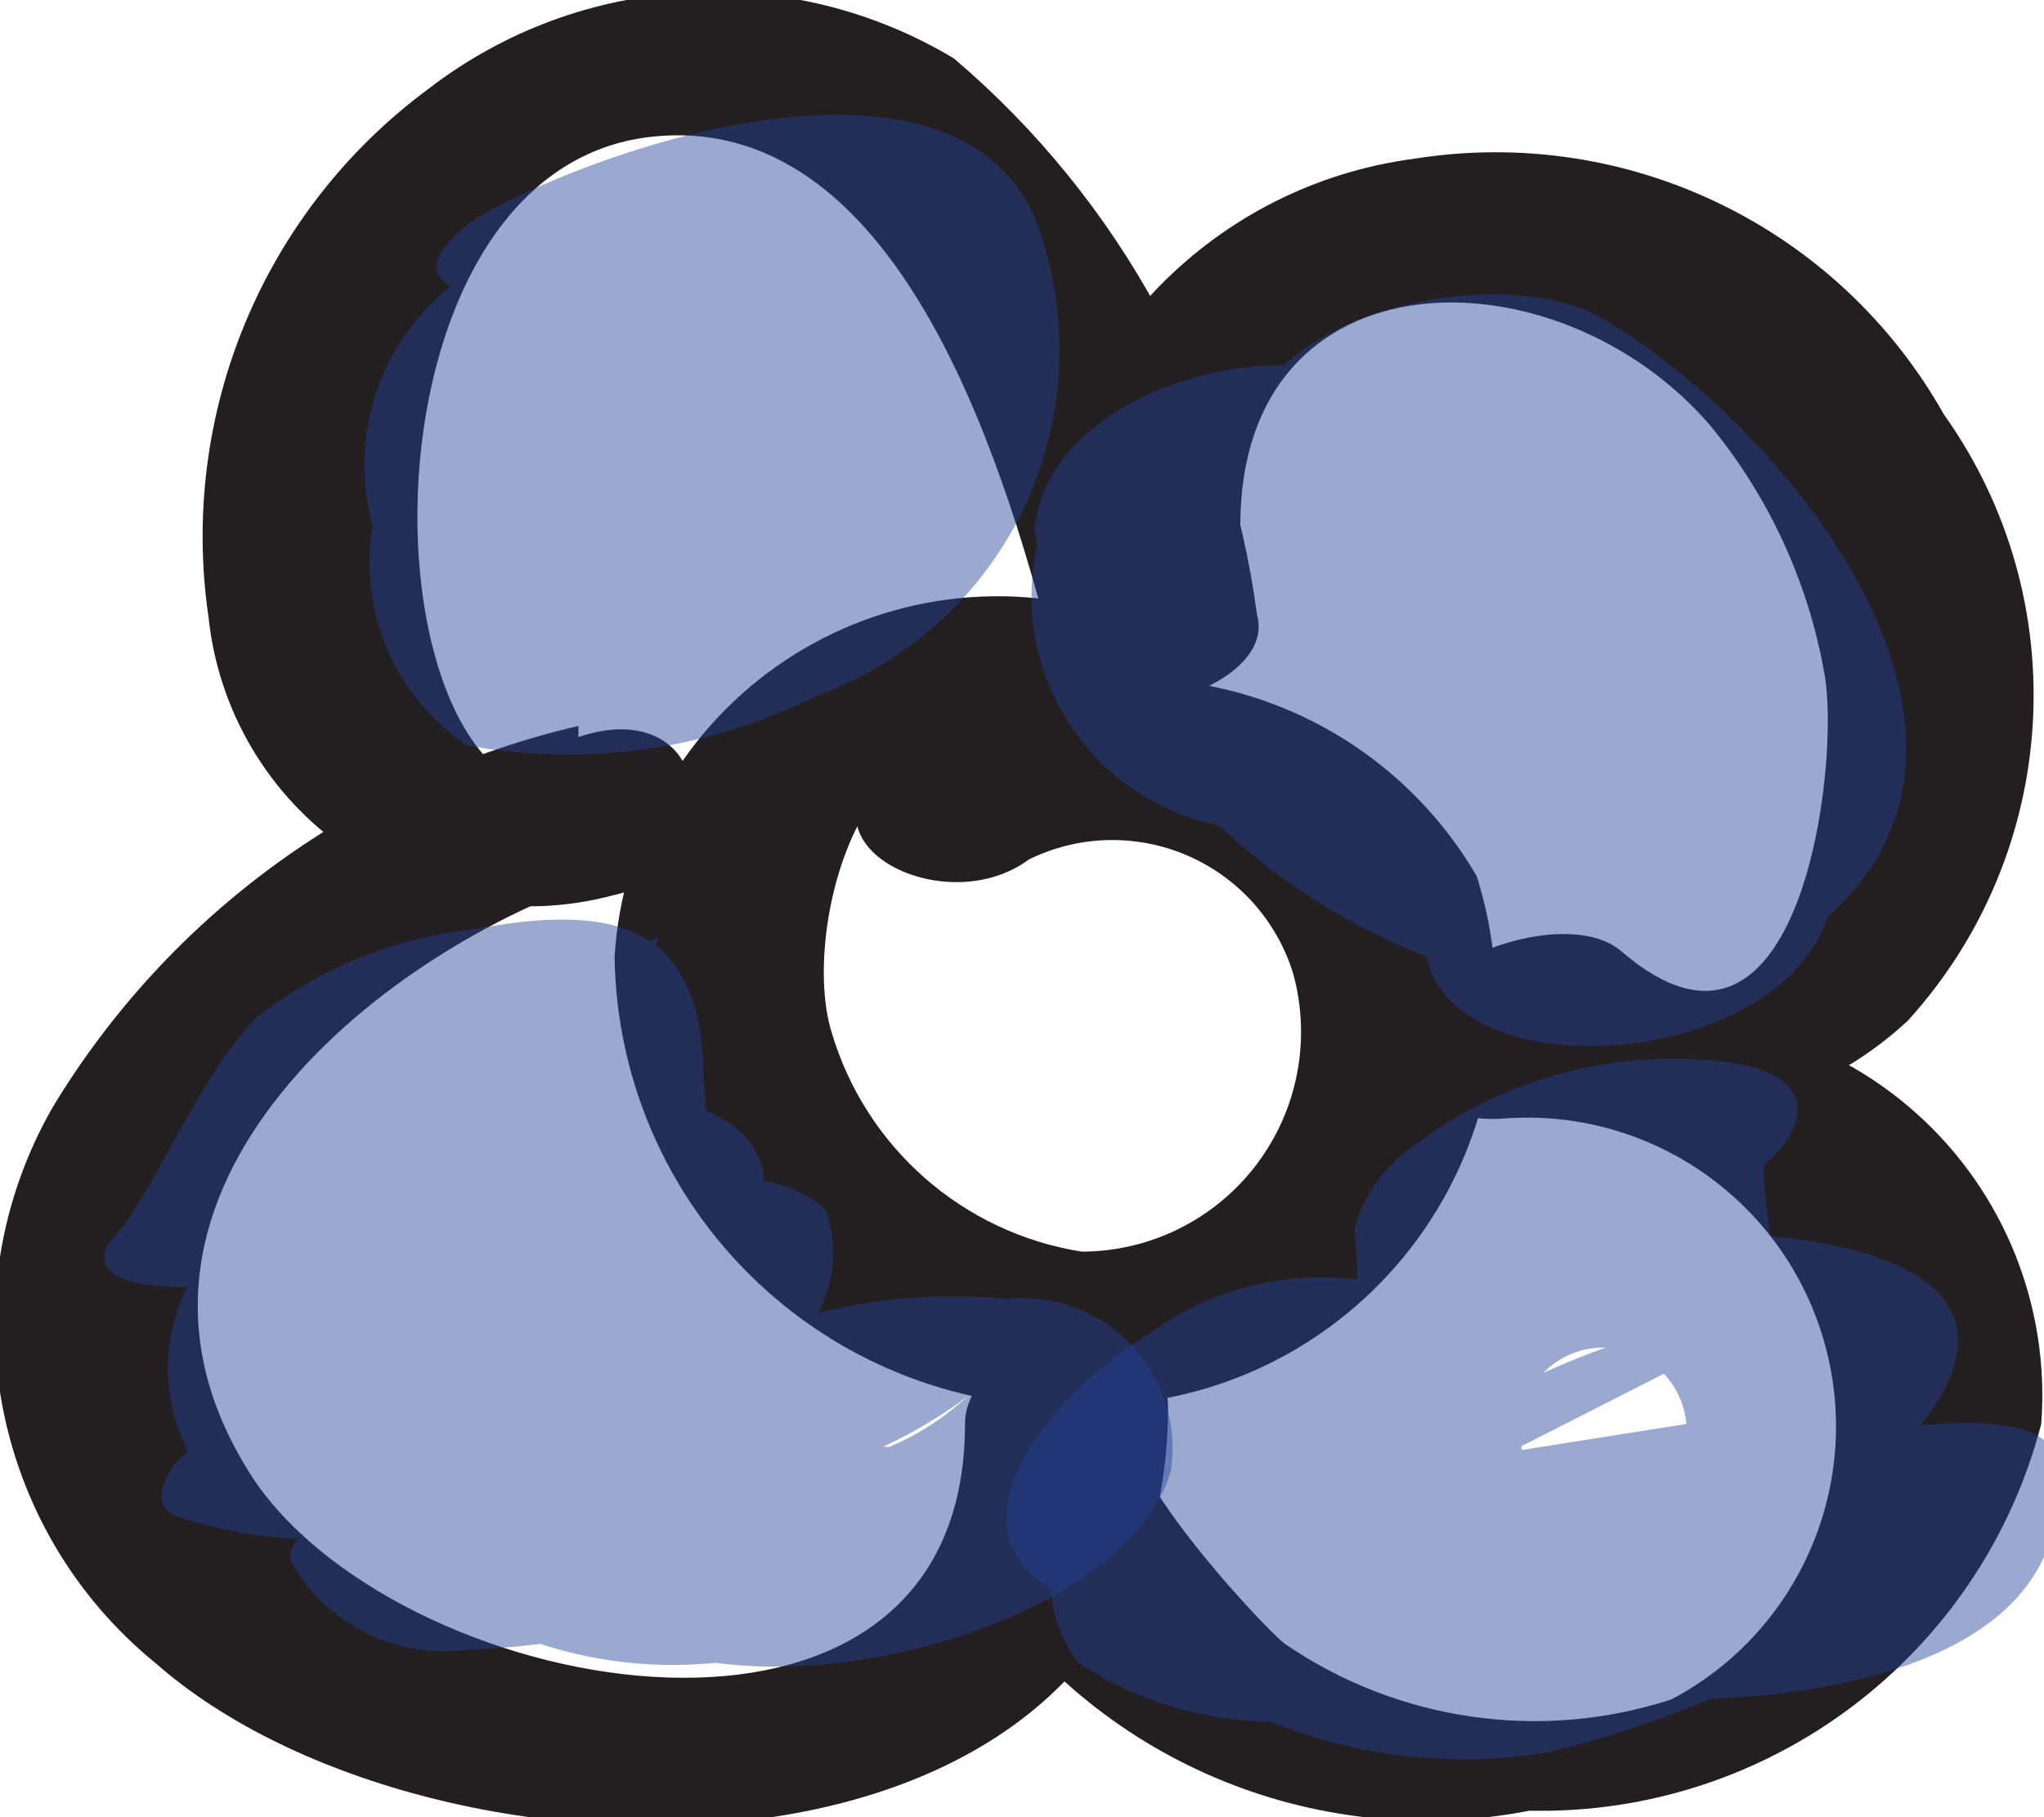
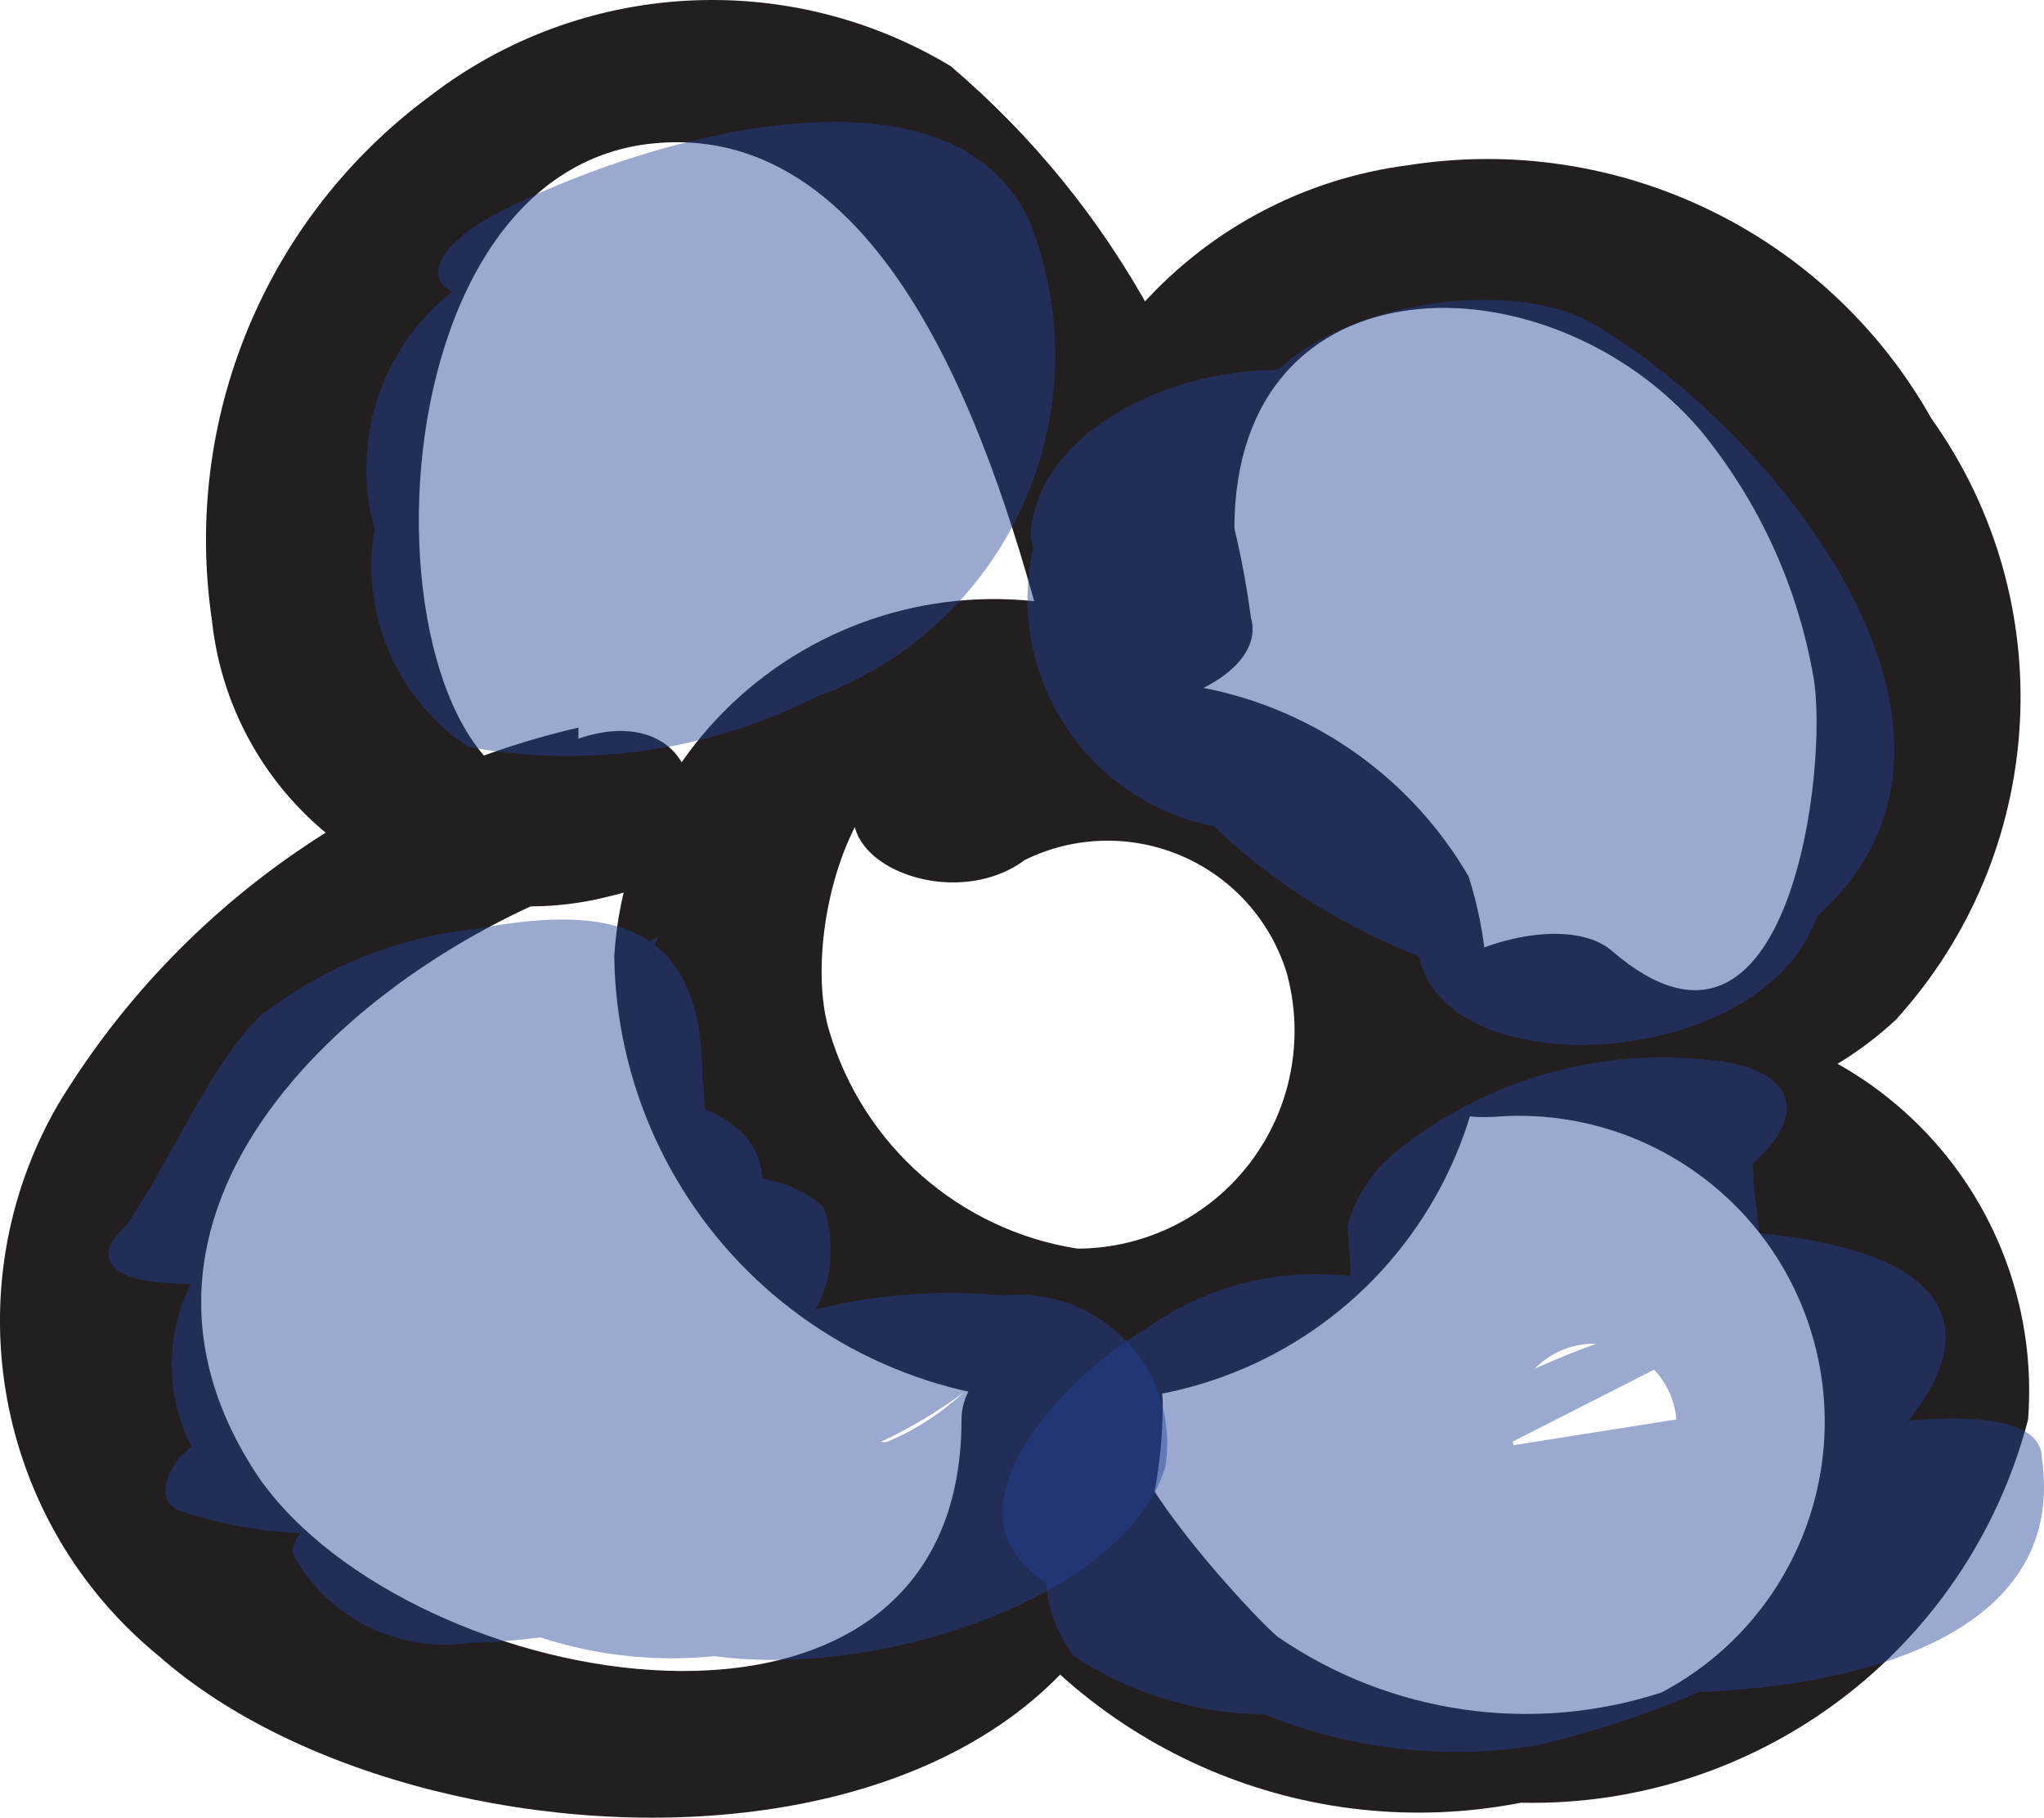
- <svg xmlns="http://www.w3.org/2000/svg" id="Layer_1" data-name="Layer 1" viewBox="0 0 7.35 6.53">
-   <defs>
-     <style>.cls-1{fill:#231f20;}.cls-2{opacity:0.45;}.cls-3{fill:#21409a;}</style>
+ <svg xmlns="http://www.w3.org/2000/svg" id="Layer_1" data-name="Layer 1" viewBox="0 0 100 88.904" version="1.1" width="100" height="88.904">
+   <defs id="defs4">
+     <style id="style2">.cls-1{fill:#231f20;}.cls-2{opacity:0.45;}.cls-3{fill:#21409a;}</style>
  </defs>
-   <path class="cls-1" d="M322.58,42.87a3,3,0,0,0-1.89,1.37,1.57,1.57,0,0,0,.37,2c1,0.88,3.64.91,3.64-.92,0-.38-0.73-0.27-0.73.06,0,1.36-2,1-2.55.21-0.67-1,.41-1.91,1.29-2.19,0.44-.14.31-0.64-0.13-0.49h0Z" transform="translate(-320.5 -40.26)" />
-   <path class="cls-1" d="M324.91,45.16a0.62,0.62,0,0,0-.91.76,1.94,1.94,0,0,0,2,.85,1.86,1.86,0,0,0,1.84-1.39,1.36,1.36,0,0,0-1.61-1.44c-0.22,0-.78.38-0.3,0.34a1.11,1.11,0,0,1,.58,2.09,1.59,1.59,0,0,1-1.39-.2c-0.08-.06-0.71-0.74-0.51-0.82l-0.47,0,0.08,0c0.2,0.11.81-.18,0.68-0.26h0Z" transform="translate(-320.5 -40.26)" />
-   <path class="cls-1" d="M325.66,44a1.31,1.31,0,0,0,1.7-.07,1.74,1.74,0,0,0,.13-2.18,1.85,1.85,0,0,0-1.9-.92,1.57,1.57,0,0,0-1.36,1.39c0,0.35.72,0.22,0.73-.07,0-1,1.14-1,1.69-.36a1.93,1.93,0,0,1,.41.89c0.06,0.31-.08,1.56-0.73,1-0.22-.19-0.9.1-0.67,0.3h0Z" transform="translate(-320.5 -40.26)" />
-   <path class="cls-1" d="M322.6,43.1c-0.8.19-.88-2.25,0.26-2.35,0.9-.08,1.27,1.25,1.44,1.91,0.07,0.28.8,0.09,0.72-.19a3.17,3.17,0,0,0-1.09-2,1.68,1.68,0,0,0-1.89.11,2,2,0,0,0-.79,1.9,1.16,1.16,0,0,0,1.45,1c0.44-.1.33-0.51-0.11-0.41h0Z" transform="translate(-320.5 -40.26)" />
-   <path class="cls-1" d="M324.54,42.48a1.38,1.38,0,0,0-1.83,1.22,1.64,1.64,0,0,0,1.8,1.61,1.46,1.46,0,0,0,1.3-1.9,1.43,1.43,0,0,0-2.1-.42c-0.39.29,0.18,0.59,0.49,0.36a0.68,0.68,0,0,1,.95.41,0.79,0.79,0,0,1-.76,1,1.12,1.12,0,0,1-.9-0.79c-0.11-.36.11-1.2,0.63-1,0.32,0.14.84-.32,0.41-0.51h0Z" transform="translate(-320.5 -40.26)" />
-   <g class="cls-2">
-     <path class="cls-3" d="M321.55,45.88a0.63,0.63,0,0,0,.64.31c0.23,0,1.23-.12,1.19-0.49a0.86,0.86,0,0,0-.55-0.73,1.37,1.37,0,0,0-.93.09c-0.09,0-.63.25-0.43,0.41,0.48,0.37,2.26-.07,2-0.86a0.43,0.43,0,0,0-.41-0.09,3.24,3.24,0,0,0-1.32.4c-0.4.22,0,.32,0.24,0.31a1.46,1.46,0,0,0,1.24-.56c0.16-.44-0.39-0.5-0.69-0.48a1.8,1.8,0,0,0-1.28.58,0.65,0.65,0,0,0,.23,1,1.58,1.58,0,0,0,1.25-.34l0,0a0.15,0.15,0,0,0,.07-0.14c-0.35-.45-1.34-0.09-1.67.23,0,0-.11.14,0,0.19a1.59,1.59,0,0,0,1.51-.27,1.73,1.73,0,0,0,.39-1.3c0-.57-0.34-0.63-0.82-0.54a1.54,1.54,0,0,0-.79.32c-0.22.23-.34,0.59-0.55,0.85l1.37-.19,0,0-0.69.25h-0.36a1.2,1.2,0,0,1,.41.67,1.54,1.54,0,0,0,2.17.49,0.43,0.43,0,0,0,.31-0.29,0.19,0.19,0,0,0-.1-0.19,1.27,1.27,0,0,0-.93.09l-0.06,0c-0.05,0-.57.22-0.47,0.35,0.39,0.59,2,.24,2.19-0.4a0.54,0.54,0,0,0-.59-0.62,2,2,0,0,0-1.48.46c-0.24.22,0.22,0.24,0.34,0.23a1.71,1.71,0,0,0,1-.34c-0.54.49-1,0-.67,0.45v0.12q1.11,0.07.7-.29l-0.47.35,0.06,0-0.93.09V46l0.31-.29-0.11.05,1-.19a1.28,1.28,0,0,1-.86-0.68,1.25,1.25,0,0,0-.41-0.66,1.61,1.61,0,0,0-1.71.5c-0.11.21,0.43,0.15,0.49,0.15a1.52,1.52,0,0,0,.88-0.33,4.56,4.56,0,0,0,.61-0.92l-1,.42h0.09l-0.37,0a1.52,1.52,0,0,1-.15,1.45l0.79-.32-0.09,0,0.55,0-0.08,0,0,0.19,0.06-.06-0.79.32,0.09,0h-0.46l0.09,0-0.13-.08,0.05,0.07,0.07-.14,0,0,1.25-.34a0.42,0.42,0,0,1-.09-0.33c0-.22.18-0.34-0.12-0.23l-0.72.13c0.08,0,0,.21.09,0.15l0.87-.27h-0.09L322.86,45l-0.42.14L322,45a0.14,0.14,0,0,1,0,.15q-0.15.48,0.8-.18l-1.37.49a0.7,0.7,0,0,1,.46.63l1.19-.49L323,45.49c-0.21-.35-1.56.19-1.45,0.39h0Z" transform="translate(-320.5 -40.26)" />
-   </g>
-   <g class="cls-2">
-     <path class="cls-3" d="M325.88,45.24a0.37,0.37,0,0,0-.09-0.24,1.05,1.05,0,0,0-1.15.05c-0.34.2-.88,0.79-0.18,1,0.44,0.1,1.46-.14,1.41-0.72s-1.25.09-1.39,0.22a0.48,0.48,0,0,0-.1.69,1.28,1.28,0,0,0,.69.21,1.84,1.84,0,0,0,1,.11,3.87,3.87,0,0,0,1-.4l-0.89.19c0.53,0.07,1.83,0,1.71-.83,0-.2-0.49-0.14-0.6-0.12a0.78,0.78,0,0,1-.43-0.11l-0.25.4a2,2,0,0,0,.52-0.4l-1.39.22c0.13,0.61,1.44.18,1.67-.13,0.55-.71-0.79-0.73-1.15-0.66l0.6,0.2c0.05-.13-0.06-0.47,0-0.54l-1.12.36h0.08a1.51,1.51,0,0,0,1-.27c0.22-.18.19-0.35-0.1-0.39a1.54,1.54,0,0,0-1.15.31,0.52,0.52,0,0,0-.2.29,2.33,2.33,0,0,1,0,.47c-0.11.27,0.51,0.22,0.6,0.2a0.3,0.3,0,1,1,0,.11l0.59-.3-0.09,0,0.66,0,0,0c-0.09-.43-1.23.05-1.39,0.22l-0.06.06c-0.06,0-.46.29-0.25,0.4A2.41,2.41,0,0,0,327,46l-0.6-.12h0.12l0.73-.2c0.12,0,0,0-.07,0a1.44,1.44,0,0,0-.37,0,1.86,1.86,0,0,0-.74.23c-0.38.22,0.27-.06,0.27,0a0.76,0.76,0,0,0-.2-0.09c-0.16,0-.66,0-0.31-0.29l-1.39.22v0.1l0.06-.17-0.07.08,0.78-.35-0.1,0,0.56,0.06a0.15,0.15,0,0,0-.16-0.09l-1.15.05a0.37,0.37,0,0,1,.09.24c0.07,0.37,1.52,0,1.45-.39h0Z" transform="translate(-320.5 -40.26)" />
-   </g>
-   <g class="cls-2">
-     <path class="cls-3" d="M324.23,42.22a0.84,0.84,0,0,0,.62,1A0.93,0.93,0,0,0,326,42.5l-1.4.37c0.43,0.75,1.77,1.34,2.49.67s-0.19-1.76-.82-2.13c-0.39-.24-1.46,0-1.28.62a3.36,3.36,0,0,0,.3.74,1.51,1.51,0,0,1,.38.65c-0.33.76,1.13,0.78,1.39,0.17s-0.43-1.29-.62-2l-1.28.62a1.76,1.76,0,0,1,.5.42c0.06,0.08.1,0.17,0.16,0.24,0.19,0.24-.18.17,0.32,0l0.57-.1a1.1,1.1,0,0,1-.79-0.54,0.86,0.86,0,0,0-1.4.37v0.08l0.41-.49-0.08,0,0.74-.06q0.17,0.17.1-.07c0.06-.76-1.42-0.56-1.47.11h0Z" transform="translate(-320.5 -40.26)" />
-   </g>
-   <g class="cls-2">
-     <path class="cls-3" d="M323.45,40.93a2.23,2.23,0,0,0-1.26.31,0.82,0.82,0,0,0-.35.91,0.79,0.79,0,0,0,.34.79,2,2,0,0,0,1.26-.18,1.32,1.32,0,0,0,.78-1.72c-0.3-.67-1.53-0.27-2,0-0.22.15-.2,0.27,0.08,0.29a1.85,1.85,0,0,0,1-.27l-0.73.18,0.11,0.1c0,0.1.06,0.19,0.08,0.3a5.09,5.09,0,0,1-.07.75l-0.06.11,0.7-.19a0.9,0.9,0,0,0,0-.26,1.05,1.05,0,0,1,.06-0.91l-0.41.21,0.12,0-0.72.14h0.12a1.82,1.82,0,0,0,1-.27c0.23-.15.2-0.27-0.08-0.29h0Z" transform="translate(-320.5 -40.26)" />
+   <g id="g52" transform="matrix(13.48327,0,0,13.48327,0.25415,0.3966056)">
+     <path transform="translate(-320.5,-40.26)" id="path8" d="m 322.58,42.87 a 3,3 0 0 0 -1.89,1.37 1.57,1.57 0 0 0 0.37,2 c 1,0.88 3.64,0.91 3.64,-0.92 0,-0.38 -0.73,-0.27 -0.73,0.06 0,1.36 -2,1 -2.55,0.21 -0.67,-1 0.41,-1.91 1.29,-2.19 0.44,-0.14 0.31,-0.64 -0.13,-0.49 v 0 z" class="cls-1" style="fill:#231f20" />
+     <path transform="translate(-320.5,-40.26)" id="path10" d="m 324.91,45.16 a 0.62,0.62 0 0 0 -0.91,0.76 1.94,1.94 0 0 0 2,0.85 1.86,1.86 0 0 0 1.84,-1.39 1.36,1.36 0 0 0 -1.61,-1.44 c -0.22,0 -0.78,0.38 -0.3,0.34 a 1.11,1.11 0 0 1 0.58,2.09 1.59,1.59 0 0 1 -1.39,-0.2 c -0.08,-0.06 -0.71,-0.74 -0.51,-0.82 h -0.47 0.08 c 0.2,0.11 0.81,-0.18 0.68,-0.26 v 0 z" class="cls-1" style="fill:#231f20" />
+     <path transform="translate(-320.5,-40.26)" id="path12" d="m 325.66,44 a 1.31,1.31 0 0 0 1.7,-0.07 1.74,1.74 0 0 0 0.13,-2.18 1.85,1.85 0 0 0 -1.9,-0.92 1.57,1.57 0 0 0 -1.36,1.39 c 0,0.35 0.72,0.22 0.73,-0.07 0,-1 1.14,-1 1.69,-0.36 a 1.93,1.93 0 0 1 0.41,0.89 c 0.06,0.31 -0.08,1.56 -0.73,1 -0.22,-0.19 -0.9,0.1 -0.67,0.3 v 0 z" class="cls-1" style="fill:#231f20" />
+     <path transform="translate(-320.5,-40.26)" id="path14" d="m 322.6,43.1 c -0.8,0.19 -0.88,-2.25 0.26,-2.35 0.9,-0.08 1.27,1.25 1.44,1.91 0.07,0.28 0.8,0.09 0.72,-0.19 a 3.17,3.17 0 0 0 -1.09,-2 1.68,1.68 0 0 0 -1.89,0.11 2,2 0 0 0 -0.79,1.9 1.16,1.16 0 0 0 1.45,1 c 0.44,-0.1 0.33,-0.51 -0.11,-0.41 v 0 z" class="cls-1" style="fill:#231f20" />
+     <path transform="translate(-320.5,-40.26)" id="path16" d="m 324.54,42.48 a 1.38,1.38 0 0 0 -1.83,1.22 1.64,1.64 0 0 0 1.8,1.61 1.46,1.46 0 0 0 1.3,-1.9 1.43,1.43 0 0 0 -2.1,-0.42 c -0.39,0.29 0.18,0.59 0.49,0.36 a 0.68,0.68 0 0 1 0.95,0.41 0.79,0.79 0 0 1 -0.76,1 1.12,1.12 0 0 1 -0.9,-0.79 c -0.11,-0.36 0.11,-1.2 0.63,-1 0.32,0.14 0.84,-0.32 0.41,-0.51 v 0 z" class="cls-1" style="fill:#231f20" />
+     <g id="g20" class="cls-2" style="opacity:0.45">
+       <path id="path18" transform="translate(-320.5,-40.26)" d="m 321.55,45.88 a 0.63,0.63 0 0 0 0.64,0.31 c 0.23,0 1.23,-0.12 1.19,-0.49 a 0.86,0.86 0 0 0 -0.55,-0.73 1.37,1.37 0 0 0 -0.93,0.09 c -0.09,0 -0.63,0.25 -0.43,0.41 0.48,0.37 2.26,-0.07 2,-0.86 a 0.43,0.43 0 0 0 -0.41,-0.09 3.24,3.24 0 0 0 -1.32,0.4 c -0.4,0.22 0,0.32 0.24,0.31 a 1.46,1.46 0 0 0 1.24,-0.56 c 0.16,-0.44 -0.39,-0.5 -0.69,-0.48 a 1.8,1.8 0 0 0 -1.28,0.58 0.65,0.65 0 0 0 0.23,1 1.58,1.58 0 0 0 1.25,-0.34 v 0 a 0.15,0.15 0 0 0 0.07,-0.14 c -0.35,-0.45 -1.34,-0.09 -1.67,0.23 0,0 -0.11,0.14 0,0.19 a 1.59,1.59 0 0 0 1.51,-0.27 1.73,1.73 0 0 0 0.39,-1.3 c 0,-0.57 -0.34,-0.63 -0.82,-0.54 a 1.54,1.54 0 0 0 -0.79,0.32 c -0.22,0.23 -0.34,0.59 -0.55,0.85 l 1.37,-0.19 v 0 l -0.69,0.25 h -0.36 a 1.2,1.2 0 0 1 0.41,0.67 1.54,1.54 0 0 0 2.17,0.49 0.43,0.43 0 0 0 0.31,-0.29 0.19,0.19 0 0 0 -0.1,-0.19 1.27,1.27 0 0 0 -0.93,0.09 h -0.06 c -0.05,0 -0.57,0.22 -0.47,0.35 0.39,0.59 2,0.24 2.19,-0.4 a 0.54,0.54 0 0 0 -0.59,-0.62 2,2 0 0 0 -1.48,0.46 c -0.24,0.22 0.22,0.24 0.34,0.23 a 1.71,1.71 0 0 0 1,-0.34 c -0.54,0.49 -1,0 -0.67,0.45 v 0.12 q 1.11,0.07 0.7,-0.29 l -0.47,0.35 h 0.06 L 322.67,46 v 0 l 0.31,-0.29 -0.11,0.05 1,-0.19 a 1.28,1.28 0 0 1 -0.86,-0.68 1.25,1.25 0 0 0 -0.41,-0.66 1.61,1.61 0 0 0 -1.71,0.5 c -0.11,0.21 0.43,0.15 0.49,0.15 a 1.52,1.52 0 0 0 0.88,-0.33 4.56,4.56 0 0 0 0.61,-0.92 l -1,0.42 h 0.09 -0.37 a 1.52,1.52 0 0 1 -0.15,1.45 l 0.79,-0.32 h -0.09 0.55 -0.08 v 0.19 l 0.06,-0.06 -0.79,0.32 h 0.09 -0.46 0.09 l -0.13,-0.08 0.05,0.07 0.07,-0.14 v 0 l 1.25,-0.34 a 0.42,0.42 0 0 1 -0.09,-0.33 c 0,-0.22 0.18,-0.34 -0.12,-0.23 l -0.72,0.13 c 0.08,0 0,0.21 0.09,0.15 l 0.87,-0.27 h -0.09 L 322.86,45 322.44,45.14 322,45 a 0.14,0.14 0 0 1 0,0.15 q -0.15,0.48 0.8,-0.18 l -1.37,0.49 a 0.7,0.7 0 0 1 0.46,0.63 L 323.08,45.6 323,45.49 c -0.21,-0.35 -1.56,0.19 -1.45,0.39 z" class="cls-3" style="fill:#21409a" />
+     </g>
+     <g id="g24" class="cls-2" style="opacity:0.45">
+       <path id="path22" transform="translate(-320.5,-40.26)" d="m 325.88,45.24 a 0.37,0.37 0 0 0 -0.09,-0.24 1.05,1.05 0 0 0 -1.15,0.05 c -0.34,0.2 -0.88,0.79 -0.18,1 0.44,0.1 1.46,-0.14 1.41,-0.72 -0.05,-0.58 -1.25,0.09 -1.39,0.22 a 0.48,0.48 0 0 0 -0.1,0.69 1.28,1.28 0 0 0 0.69,0.21 1.84,1.84 0 0 0 1,0.11 3.87,3.87 0 0 0 1,-0.4 l -0.89,0.19 c 0.53,0.07 1.83,0 1.71,-0.83 0,-0.2 -0.49,-0.14 -0.6,-0.12 a 0.78,0.78 0 0 1 -0.43,-0.11 l -0.25,0.4 a 2,2 0 0 0 0.52,-0.4 l -1.39,0.22 c 0.13,0.61 1.44,0.18 1.67,-0.13 0.55,-0.71 -0.79,-0.73 -1.15,-0.66 l 0.6,0.2 c 0.05,-0.13 -0.06,-0.47 0,-0.54 l -1.12,0.36 h 0.08 a 1.51,1.51 0 0 0 1,-0.27 c 0.22,-0.18 0.19,-0.35 -0.1,-0.39 a 1.54,1.54 0 0 0 -1.15,0.31 0.52,0.52 0 0 0 -0.2,0.29 2.33,2.33 0 0 1 0,0.47 c -0.11,0.27 0.51,0.22 0.6,0.2 a 0.3,0.3 0 1 1 0,0.11 l 0.59,-0.3 h -0.09 0.66 v 0 c -0.09,-0.43 -1.23,0.05 -1.39,0.22 l -0.06,0.06 c -0.06,0 -0.46,0.29 -0.25,0.4 A 2.41,2.41 0 0 0 327,46 l -0.6,-0.12 h 0.12 l 0.73,-0.2 c 0.12,0 0,0 -0.07,0 a 1.44,1.44 0 0 0 -0.37,0 1.86,1.86 0 0 0 -0.74,0.23 c -0.38,0.22 0.27,-0.06 0.27,0 a 0.76,0.76 0 0 0 -0.2,-0.09 c -0.16,0 -0.66,0 -0.31,-0.29 l -1.39,0.22 v 0.1 l 0.06,-0.17 -0.07,0.08 0.78,-0.35 h -0.1 l 0.56,0.06 a 0.15,0.15 0 0 0 -0.16,-0.09 l -1.15,0.05 a 0.37,0.37 0 0 1 0.09,0.24 c 0.07,0.37 1.52,0 1.45,-0.39 v 0 z" class="cls-3" style="fill:#21409a" />
+     </g>
+     <g id="g28" class="cls-2" style="opacity:0.45">
+       <path id="path26" transform="translate(-320.5,-40.26)" d="m 324.23,42.22 a 0.84,0.84 0 0 0 0.62,1 0.93,0.93 0 0 0 1.15,-0.72 l -1.4,0.37 c 0.43,0.75 1.77,1.34 2.49,0.67 0.72,-0.67 -0.19,-1.76 -0.82,-2.13 -0.39,-0.24 -1.46,0 -1.28,0.62 a 3.36,3.36 0 0 0 0.3,0.74 1.51,1.51 0 0 1 0.38,0.65 c -0.33,0.76 1.13,0.78 1.39,0.17 0.26,-0.61 -0.43,-1.29 -0.62,-2 l -1.28,0.62 a 1.76,1.76 0 0 1 0.5,0.42 c 0.06,0.08 0.1,0.17 0.16,0.24 0.19,0.24 -0.18,0.17 0.32,0 l 0.57,-0.1 a 1.1,1.1 0 0 1 -0.79,-0.54 0.86,0.86 0 0 0 -1.4,0.37 v 0.08 l 0.41,-0.49 h -0.08 l 0.74,-0.06 q 0.17,0.17 0.1,-0.07 c 0.06,-0.76 -1.42,-0.56 -1.47,0.11 v 0 z" class="cls-3" style="fill:#21409a" />
+     </g>
+     <g id="g32" class="cls-2" style="opacity:0.45">
+       <path id="path30" transform="translate(-320.5,-40.26)" d="m 323.45,40.93 a 2.23,2.23 0 0 0 -1.26,0.31 0.82,0.82 0 0 0 -0.35,0.91 0.79,0.79 0 0 0 0.34,0.79 2,2 0 0 0 1.26,-0.18 1.32,1.32 0 0 0 0.78,-1.72 c -0.3,-0.67 -1.53,-0.27 -2,0 -0.22,0.15 -0.2,0.27 0.08,0.29 a 1.85,1.85 0 0 0 1,-0.27 l -0.73,0.18 0.11,0.1 c 0,0.1 0.06,0.19 0.08,0.3 a 5.09,5.09 0 0 1 -0.07,0.75 l -0.06,0.11 0.7,-0.19 a 0.9,0.9 0 0 0 0,-0.26 1.05,1.05 0 0 1 0.06,-0.91 l -0.41,0.21 h 0.12 l -0.72,0.14 h 0.12 a 1.82,1.82 0 0 0 1,-0.27 c 0.23,-0.15 0.2,-0.27 -0.08,-0.29 v 0 z" class="cls-3" style="fill:#21409a" />
+     </g>
  </g>
</svg>
